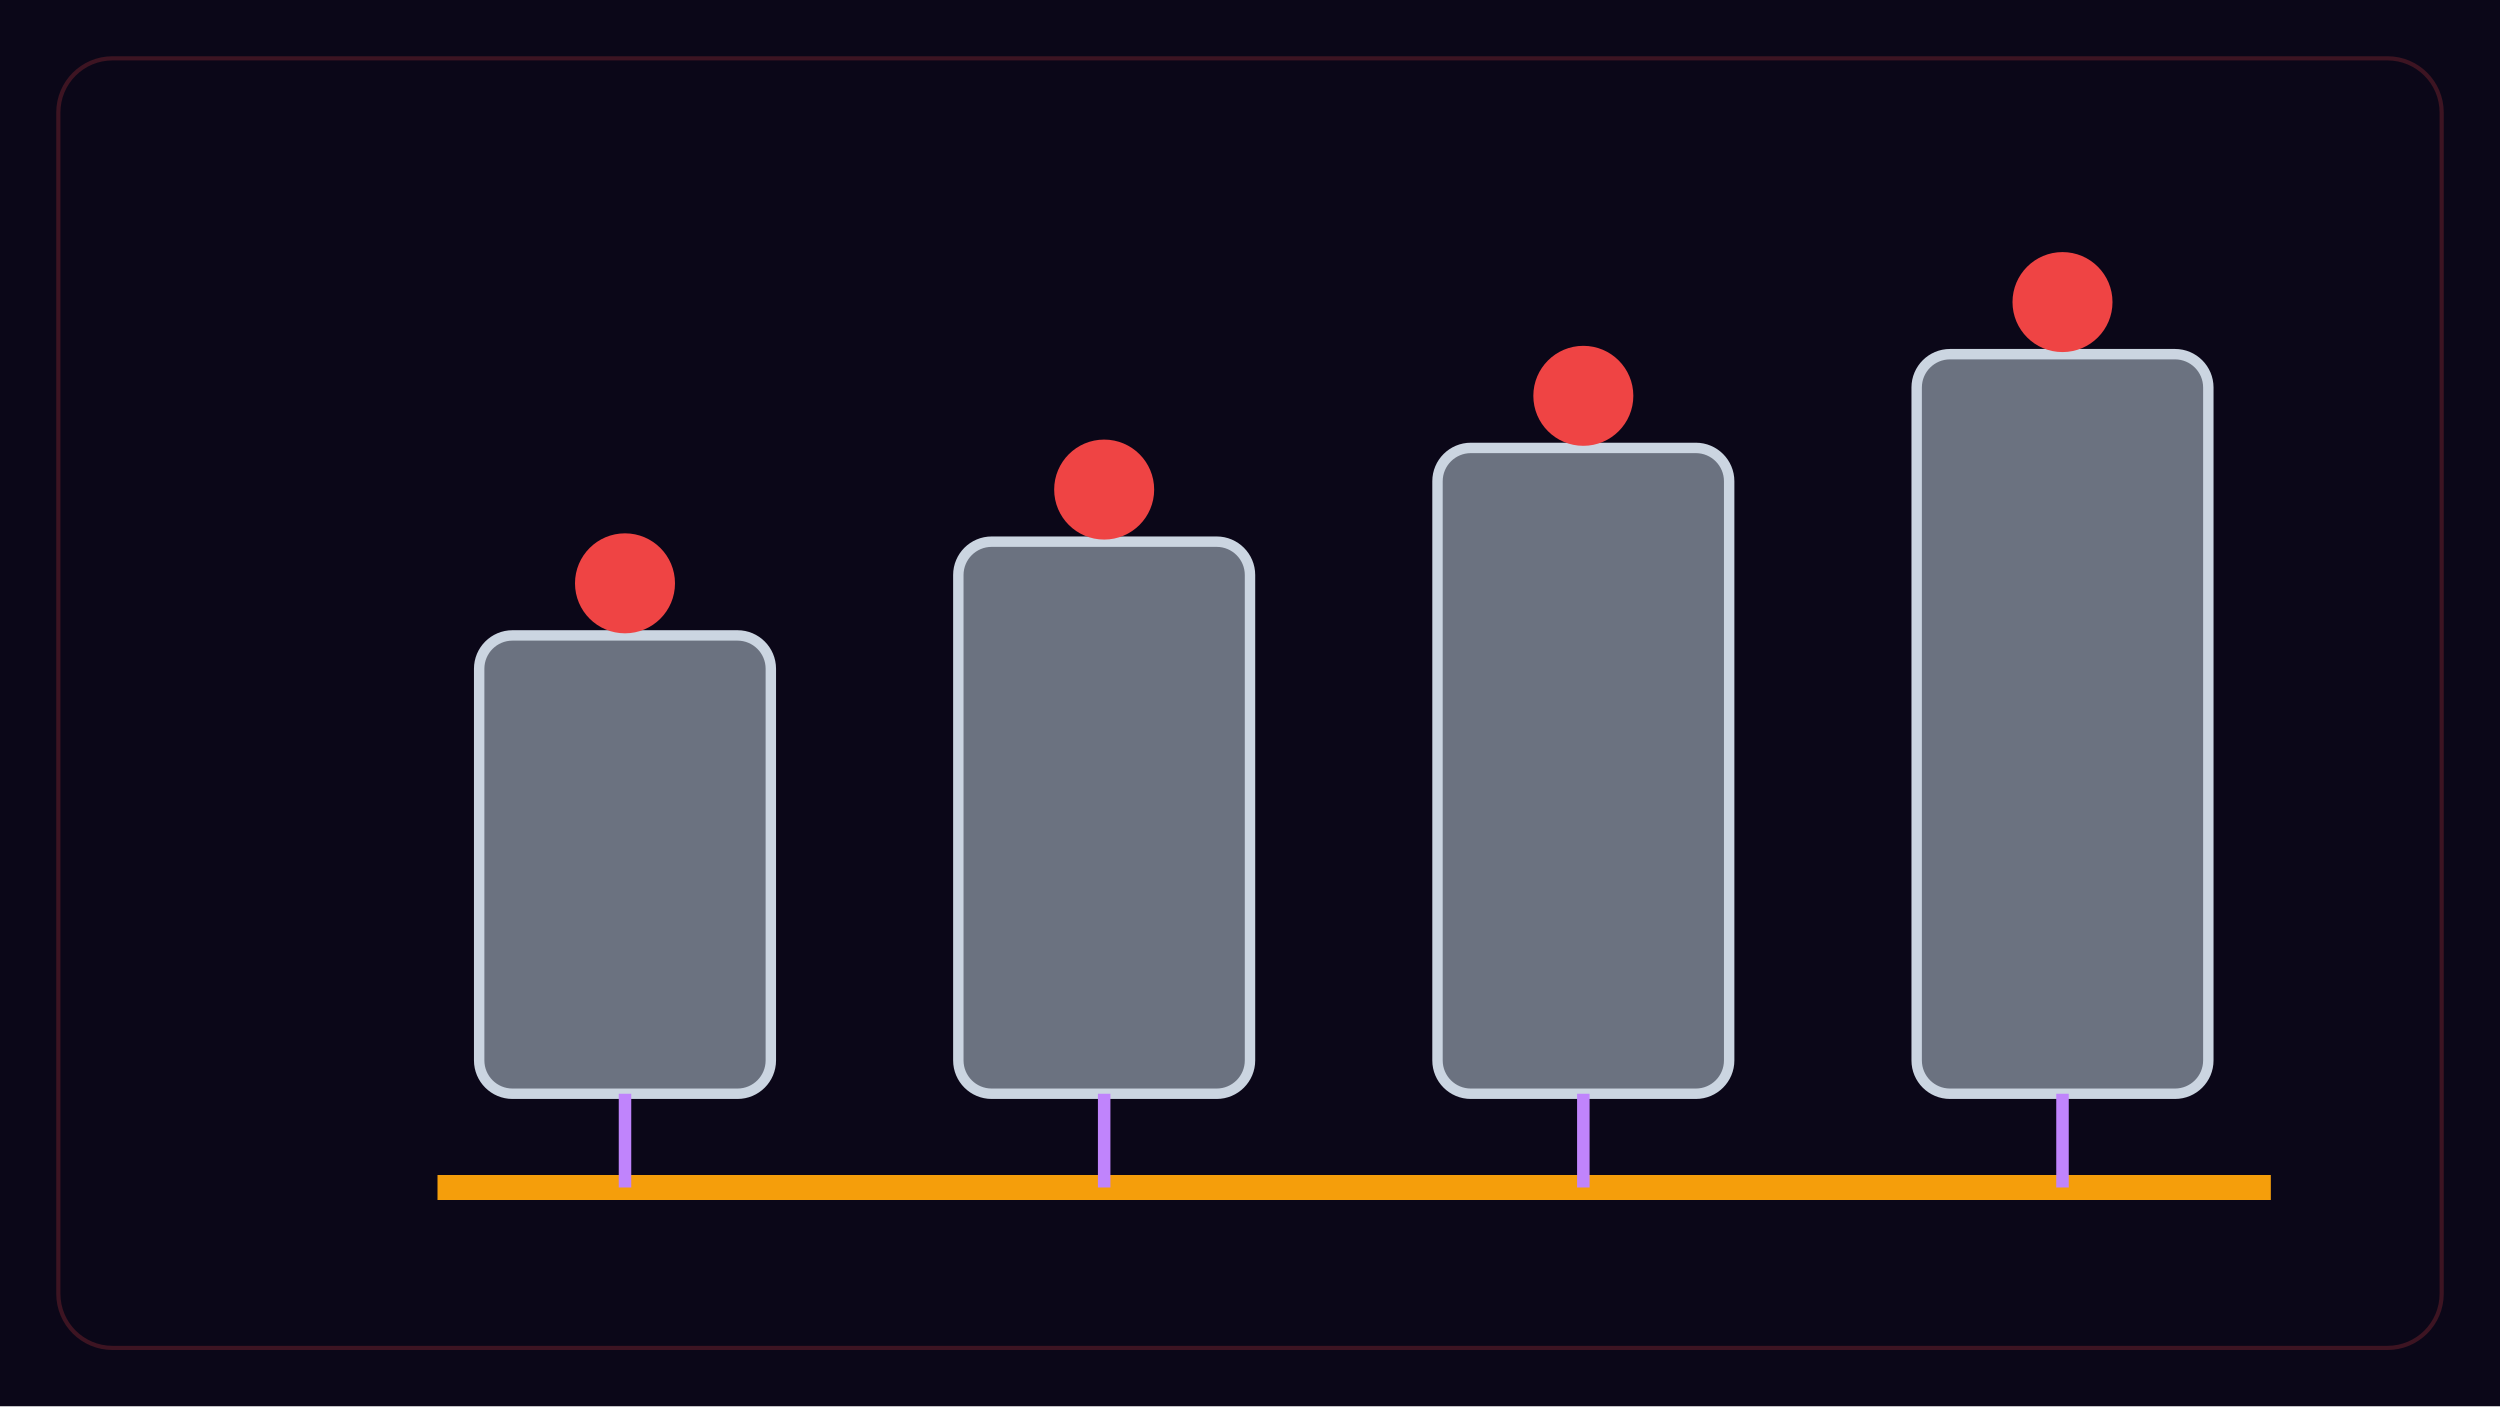
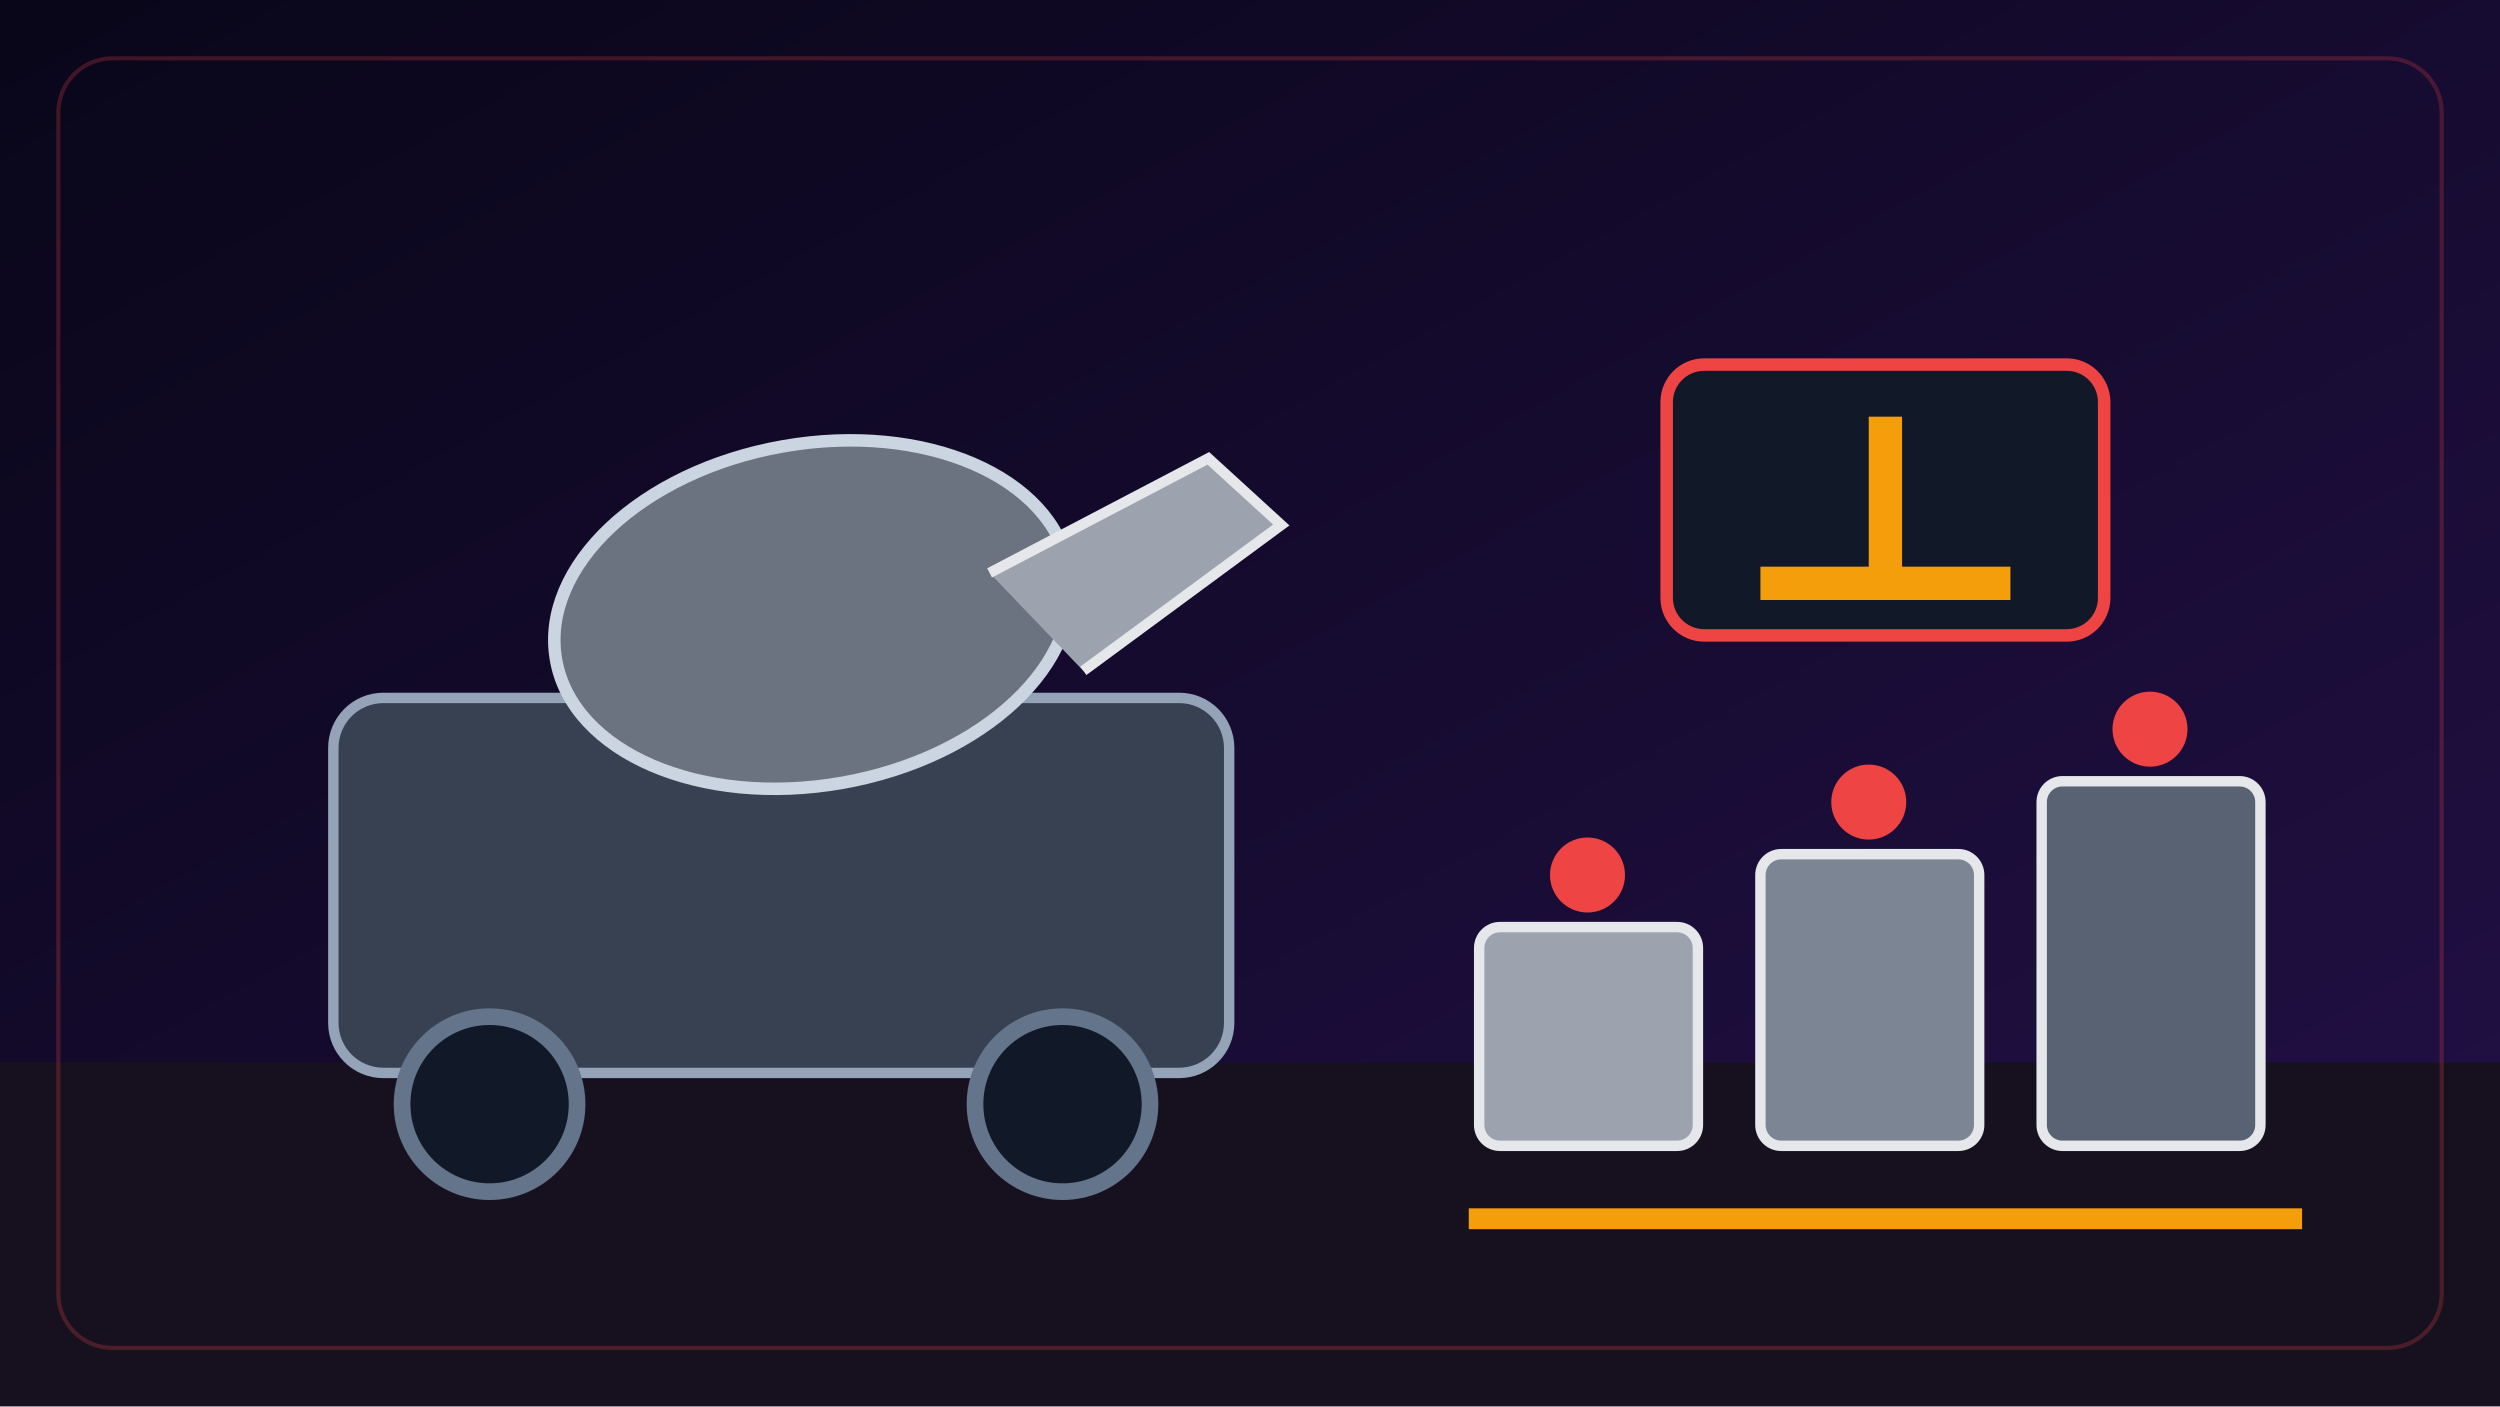
<svg xmlns="http://www.w3.org/2000/svg" viewBox="0 0 1200 675">
-   <rect width="1200" height="675" fill="#0b0718" />
-   <g transform="translate(150 115)">
-     <g fill="#6b7280" stroke="#cbd5e1" stroke-width="5">
-       <rect x="80" y="190" width="140" height="220" rx="16" />
-       <rect x="310" y="145" width="140" height="265" rx="16" />
-       <rect x="540" y="100" width="140" height="310" rx="16" />
-       <rect x="770" y="55" width="140" height="355" rx="16" />
-     </g>
-     <g fill="#ef4444">
-       <circle cx="150" cy="165" r="24" />
-       <circle cx="380" cy="120" r="24" />
-       <circle cx="610" cy="75" r="24" />
-       <circle cx="840" cy="30" r="24" />
-     </g>
-     <path d="M60 455h880" stroke="#f59e0b" stroke-width="12" />
-     <g stroke="#c084fc" stroke-width="6">
-       <path d="M150 410v45M380 410v45M610 410v45M840 410v45" />
+   <defs>
+     <linearGradient id="bg" x1="0" y1="0" x2="1" y2="1">
+       <stop stop-color="#090619" />
+       <stop offset="1" stop-color="#231047" />
+     </linearGradient>
+   </defs>
+   <rect width="1200" height="675" fill="url(#bg)" />
+   <rect y="510" width="1200" height="165" fill="#17111f" />
+   <g transform="translate(90 85)">
+     <rect x="70" y="250" width="430" height="180" rx="24" fill="#374151" stroke="#94a3b8" stroke-width="5" />
+     <circle cx="145" cy="445" r="42" fill="#111827" stroke="#64748b" stroke-width="8" />
+     <circle cx="420" cy="445" r="42" fill="#111827" stroke="#64748b" stroke-width="8" />
+     <ellipse cx="300" cy="210" rx="125" ry="82" fill="#6b7280" stroke="#cbd5e1" stroke-width="6" transform="rotate(-10 300 210)" />
+     <path d="M385 190l105-55 35 32-95 70" fill="#9ca3af" stroke="#e5e7eb" stroke-width="5" />
+     <g transform="translate(600 90)">
+       <rect x="20" y="270" width="105" height="105" rx="10" fill="#9ca3af" stroke="#e5e7eb" stroke-width="5" />
+       <rect x="155" y="235" width="105" height="140" rx="10" fill="#7c8594" stroke="#e5e7eb" stroke-width="5" />
+       <rect x="290" y="200" width="105" height="175" rx="10" fill="#596273" stroke="#e5e7eb" stroke-width="5" />
+       <path d="M15 410h400" stroke="#f59e0b" stroke-width="10" />
+       <g fill="#ef4444">
+         <circle cx="72" cy="245" r="18" />
+         <circle cx="207" cy="210" r="18" />
+         <circle cx="342" cy="175" r="18" />
+       </g>
+       <rect x="110" y="0" width="210" height="130" rx="18" fill="#111827" stroke="#ef4444" stroke-width="6" />
+       <path d="M155 105h120M215 25v80" stroke="#f59e0b" stroke-width="16" />
    </g>
  </g>
-   <rect x="28" y="28" width="1144" height="619" rx="26" fill="none" stroke="#ef4444" stroke-opacity=".22" stroke-width="2" />
+   <rect x="28" y="28" width="1144" height="619" rx="26" fill="none" stroke="#ef4444" stroke-opacity=".24" stroke-width="2" />
</svg>
